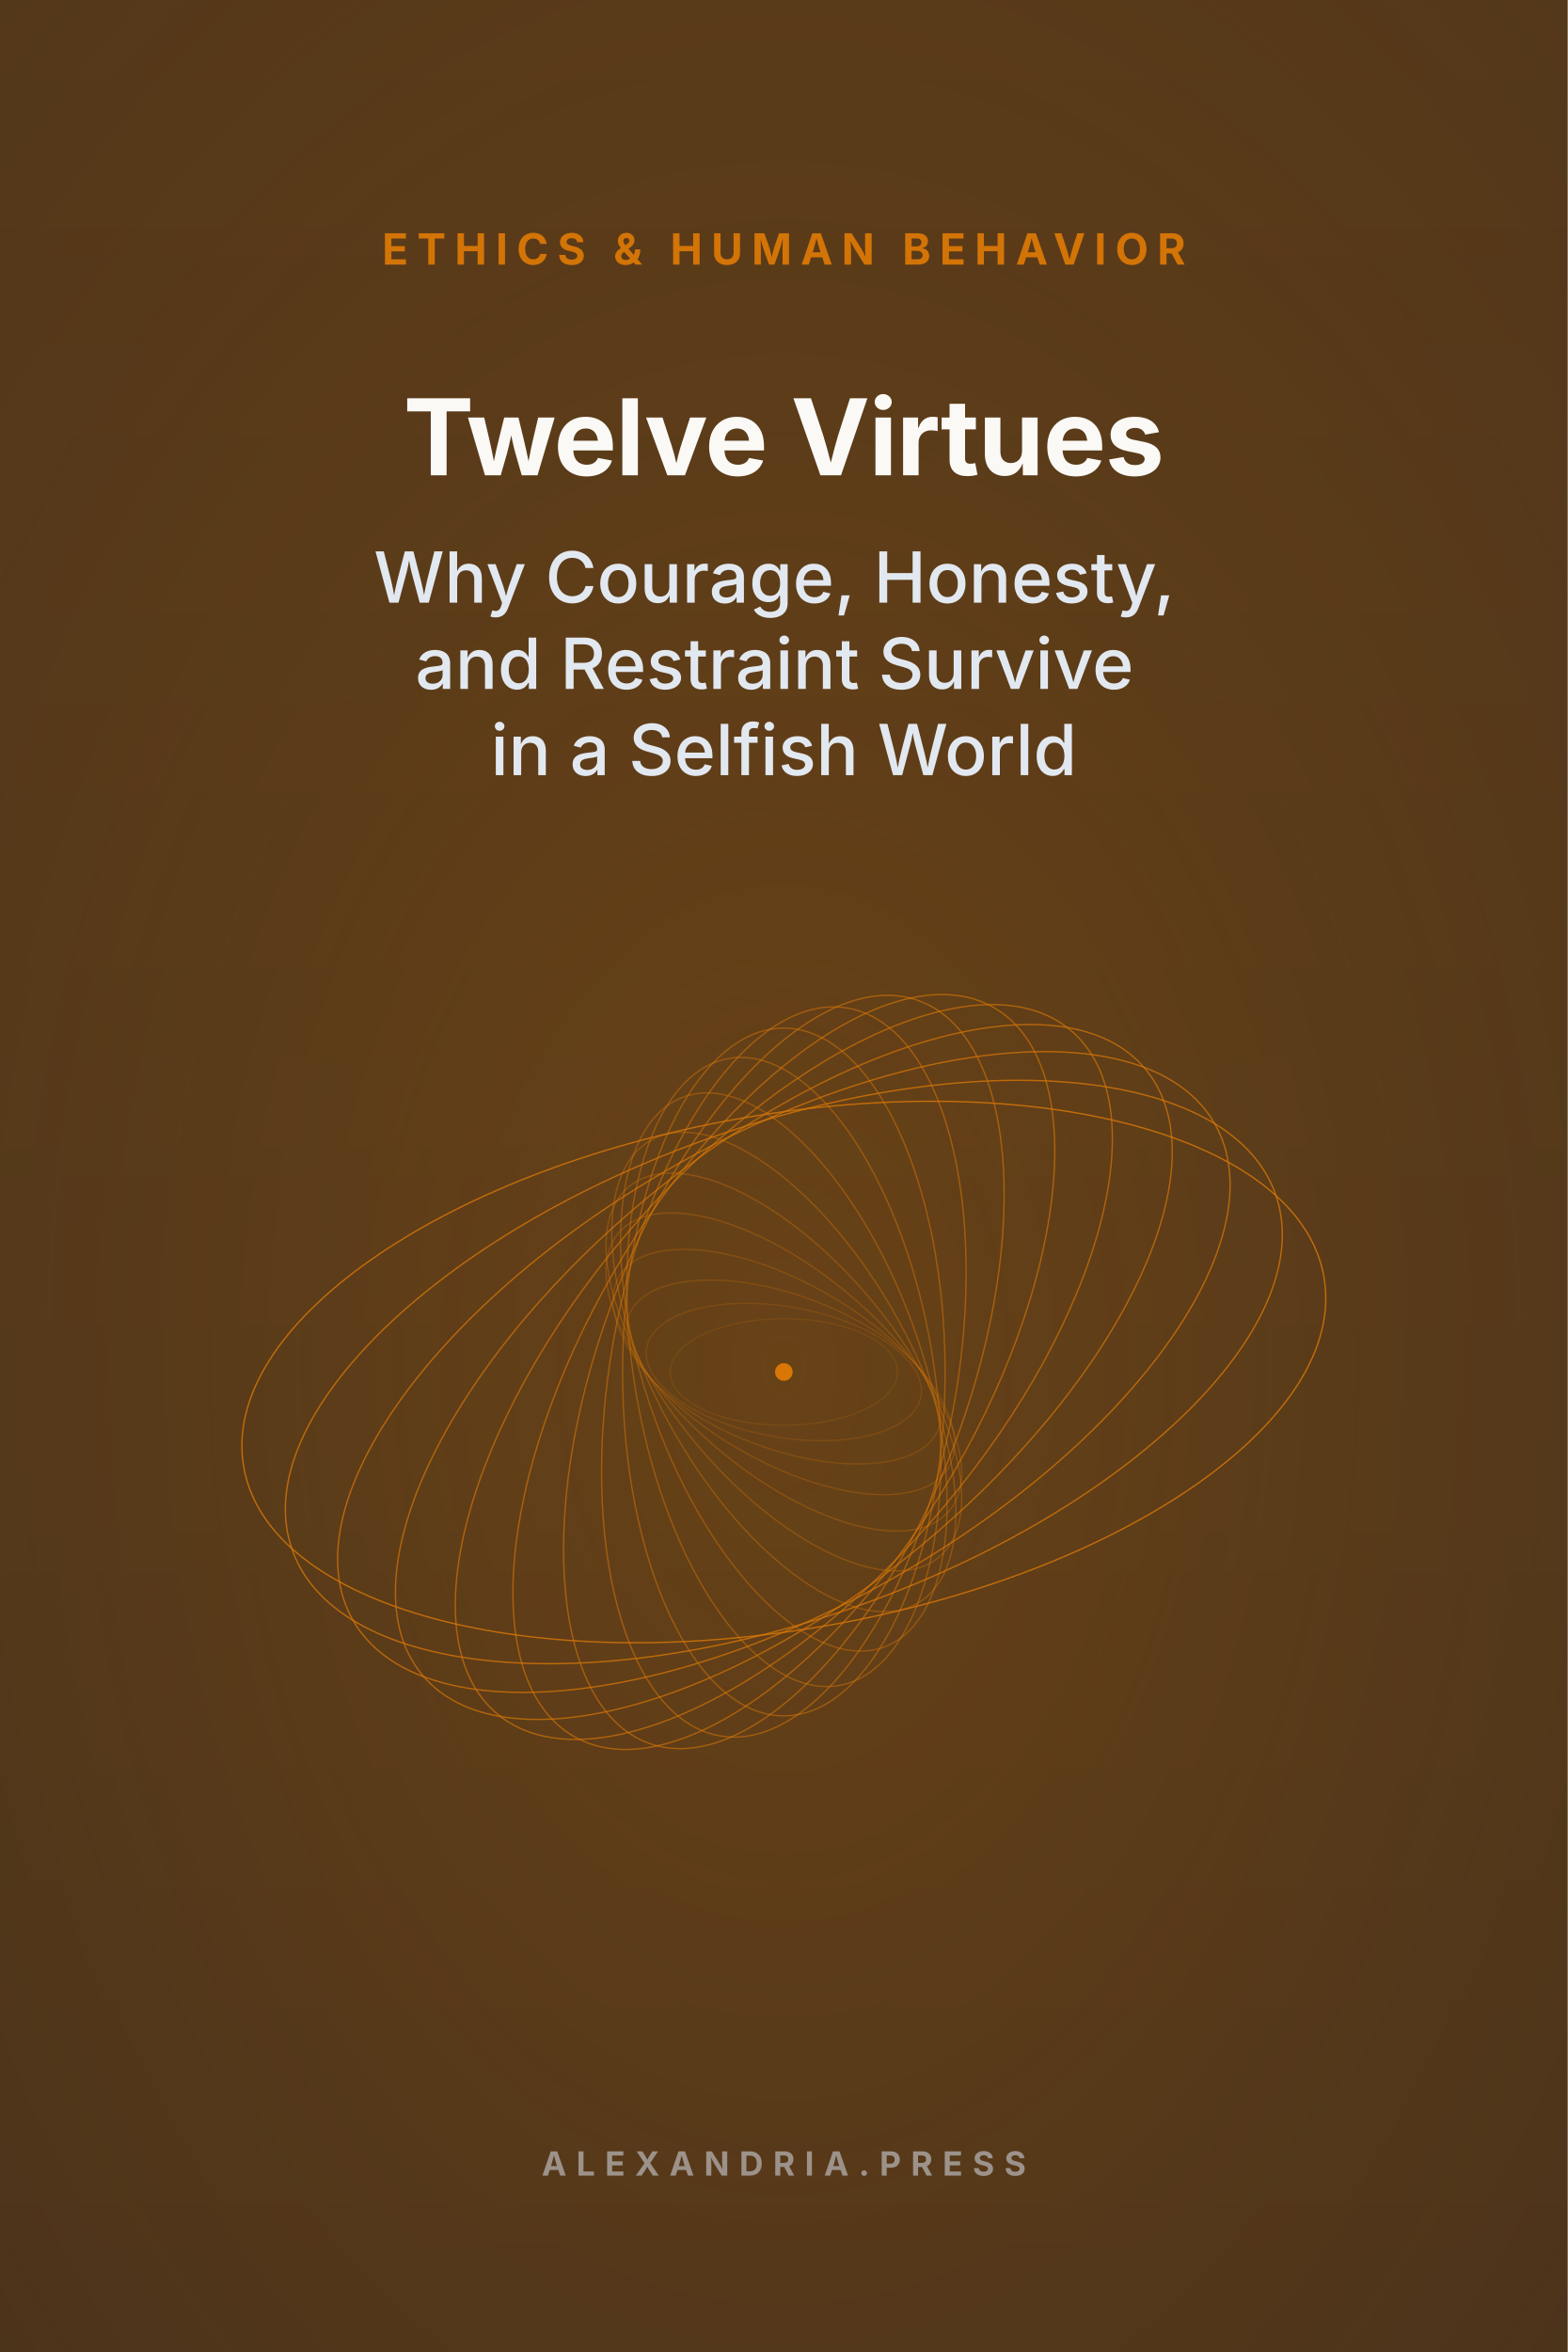
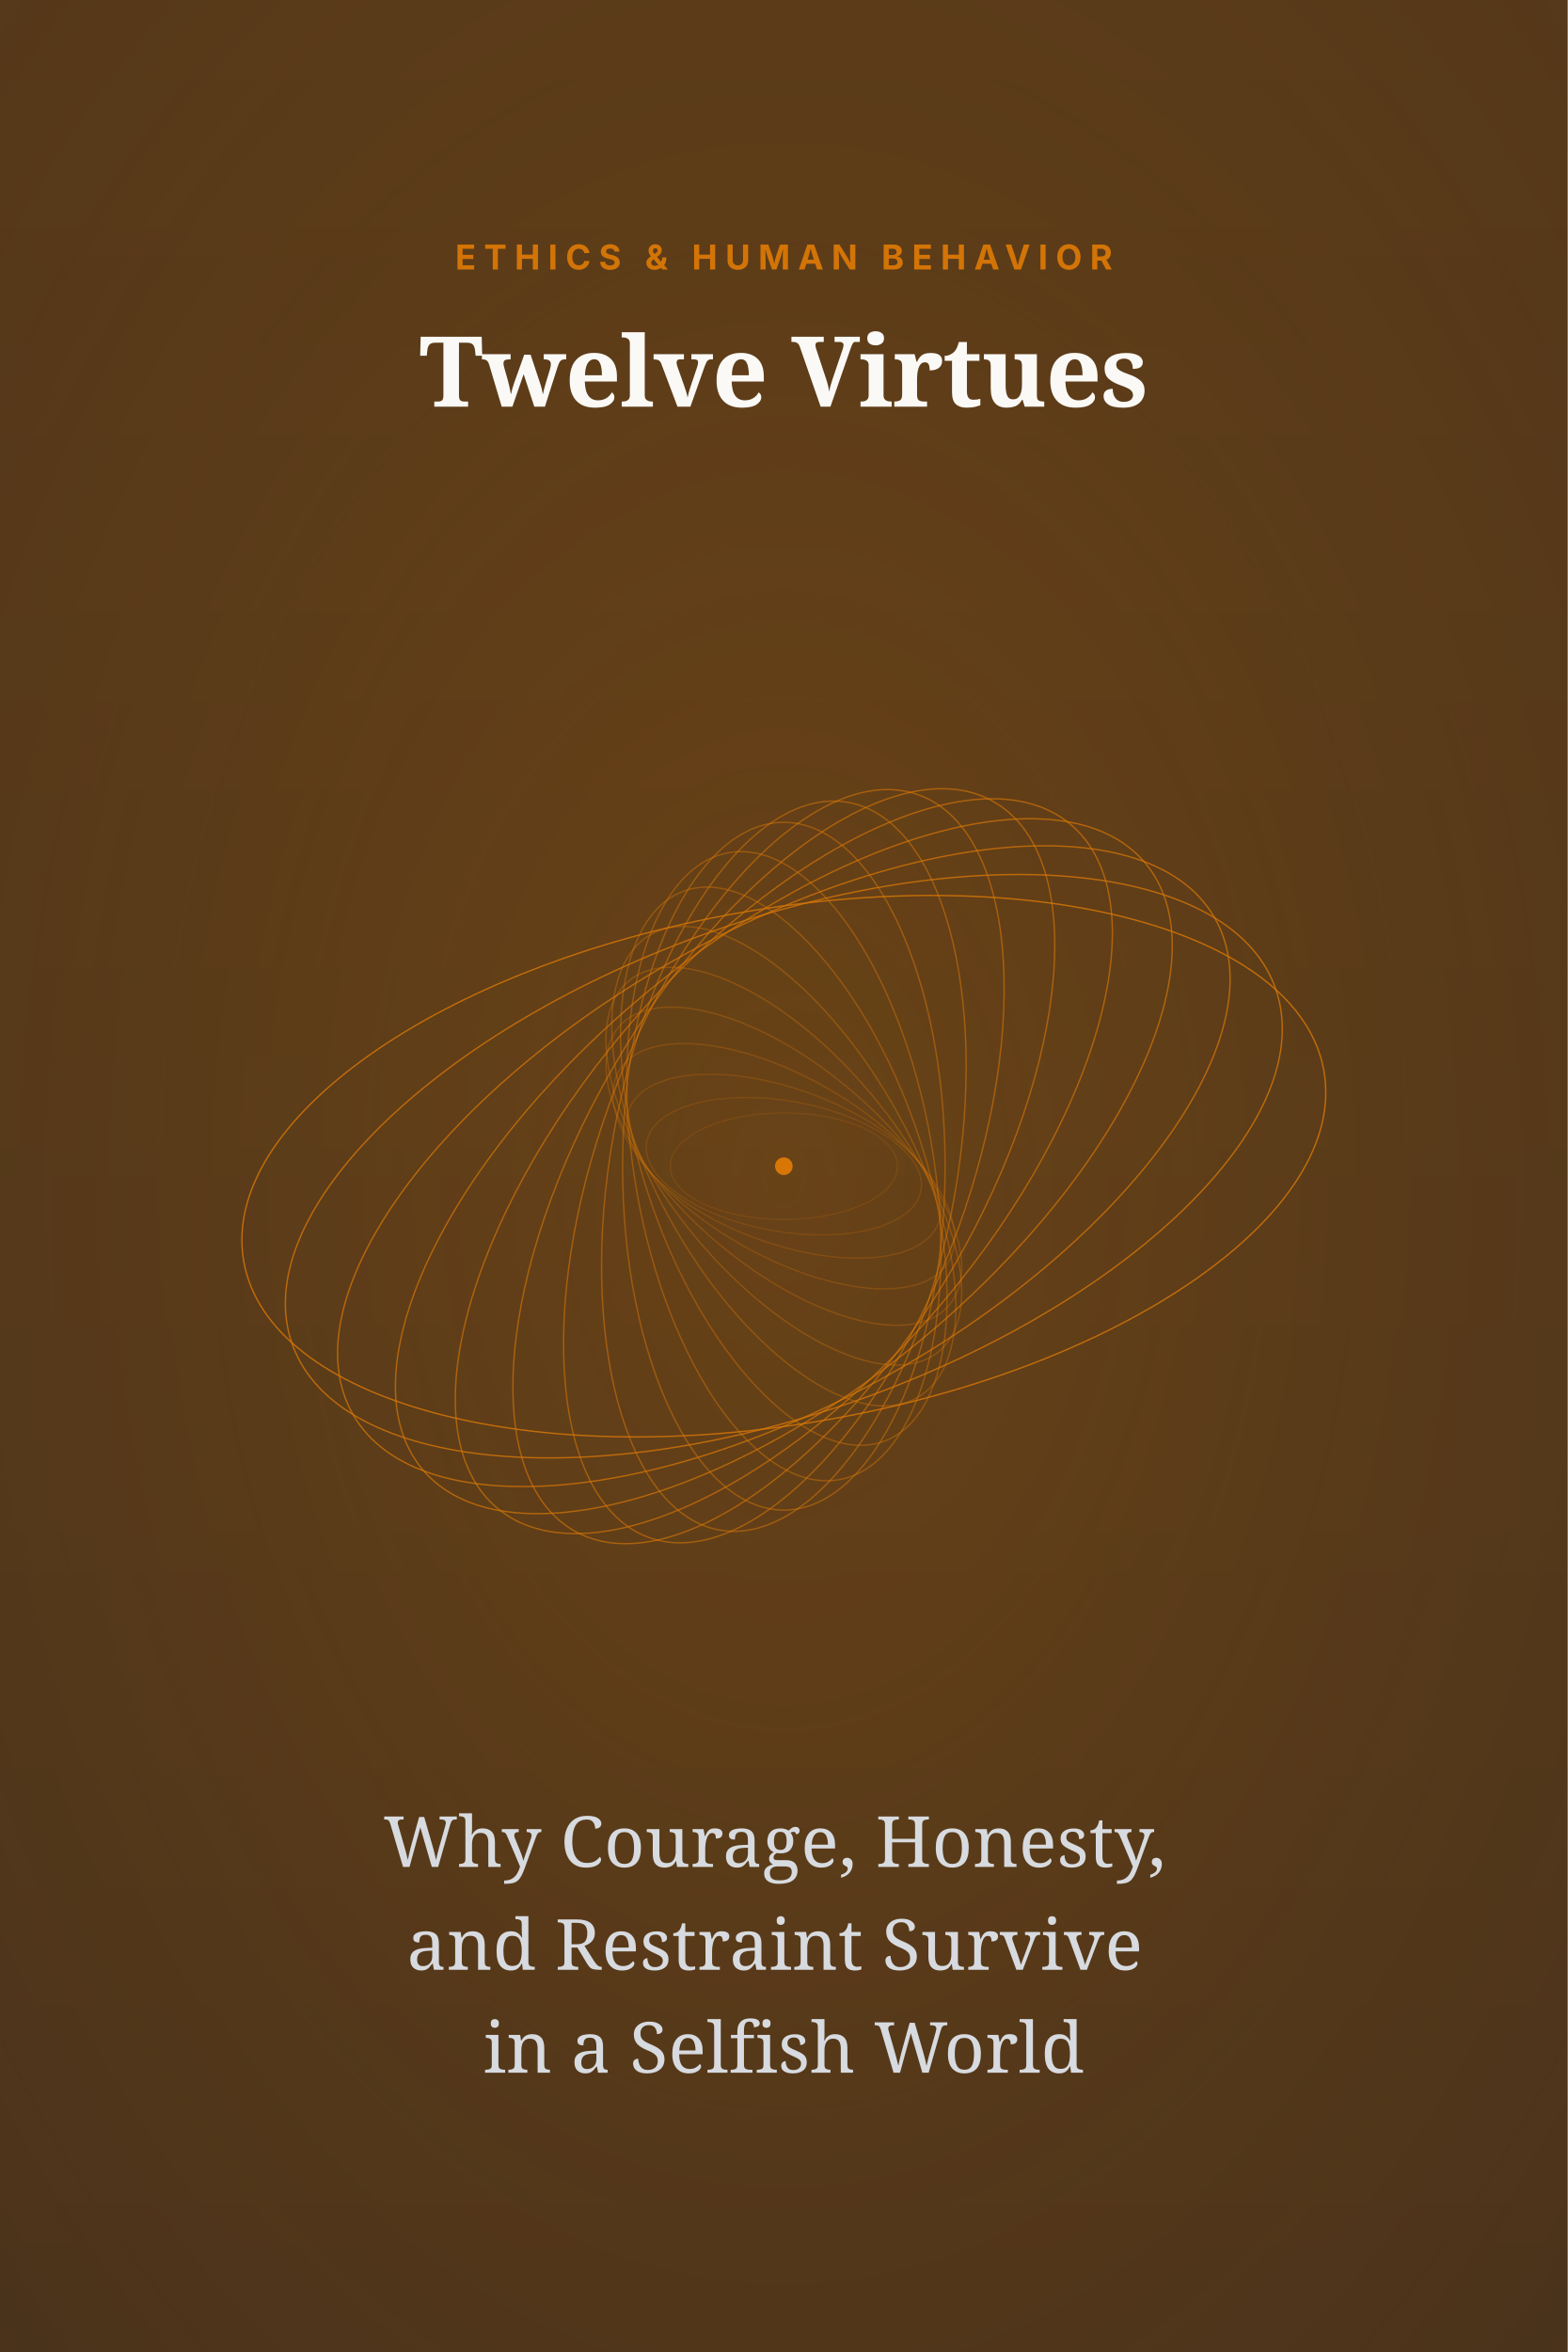
<svg xmlns="http://www.w3.org/2000/svg" viewBox="0 0 1600 2400" width="100%" height="100%">
  <defs>
    <linearGradient id="bg-twelve-virtues" x1="0%" y1="0%" x2="0%" y2="100%">
      <stop offset="0%" stop-color="#48321b" />
      <stop offset="60%" stop-color="#402f1d" />
      <stop offset="100%" stop-color="#3c2c1d" />
    </linearGradient>
-     <radialGradient id="halo-twelve-virtues" cx="50%" cy="58%" r="75%">
+     <radialGradient id="halo-twelve-virtues" cx="50%" cy="50%" r="75%">
      <stop offset="0%" stop-color="#d97706" stop-opacity="0.26" />
      <stop offset="55%" stop-color="#d97706" stop-opacity="0.15" />
      <stop offset="100%" stop-color="#d97706" stop-opacity="0.08" />
    </radialGradient>
  </defs>
  <rect width="1600" height="2400" fill="url(#bg-twelve-virtues)" />
  <rect width="1600" height="2400" fill="url(#halo-twelve-virtues)" />
-   <g text-anchor="middle" font-family="'Inter', -apple-system, sans-serif">
-     <text x="800" y="270" font-size="44" font-weight="700" letter-spacing="9" fill="#d97706" opacity="0.95">ETHICS &amp; HUMAN BEHAVIOR</text>
+   <g text-anchor="middle" font-family="'Inter', -apple-system, BlinkMacSystemFont, sans-serif">
+     <text x="800" y="275" font-size="35" font-weight="700" letter-spacing="8" fill="#d97706" opacity="0.95">ETHICS &amp; HUMAN BEHAVIOR</text>
  </g>
  <g text-anchor="middle">
-     <text x="800" y="485" font-family="'Inter', -apple-system, BlinkMacSystemFont, 'Segoe UI', sans-serif" font-size="108" font-weight="700" letter-spacing="-0.01em" fill="#faf9f6">
-       Twelve Virtues
-     </text>
-     <text x="800" y="615" font-family="'Inter', -apple-system, BlinkMacSystemFont, 'Segoe UI', sans-serif" font-size="72" font-weight="500" fill="#e2e8f0">
-       <tspan x="800" dy="0">Why Courage, Honesty,</tspan>
-       <tspan x="800" dy="88">and Restraint Survive</tspan>
-       <tspan x="800" dy="88">in a Selfish World</tspan>
-     </text>
+     <text x="800" y="415" font-family="'Literata', Georgia, serif" font-size="100" font-weight="700" letter-spacing="-0.01em" fill="#faf9f6">Twelve Virtues</text>
  </g>
-   <g class="emblem-harmonic">
+   <g class="emblem-harmonic" transform="translate(0, -210)">
    <ellipse cx="800" cy="1400" rx="116.0" ry="54.4" transform="rotate(0 800 1400)" stroke="#d97706" stroke-width="1.4" fill="none" opacity="0.16" />
    <ellipse cx="800" cy="1400" rx="142.1" ry="66.6" transform="rotate(10 800 1400)" stroke="#d97706" stroke-width="1.4" fill="none" opacity="0.20" />
    <ellipse cx="800" cy="1400" rx="168.2" ry="78.9" transform="rotate(20 800 1400)" stroke="#d97706" stroke-width="1.4" fill="none" opacity="0.24" />
    <ellipse cx="800" cy="1400" rx="194.3" ry="91.1" transform="rotate(30 800 1400)" stroke="#d97706" stroke-width="1.4" fill="none" opacity="0.27" />
    <ellipse cx="800" cy="1400" rx="220.4" ry="103.4" transform="rotate(40 800 1400)" stroke="#d97706" stroke-width="1.4" fill="none" opacity="0.31" />
    <ellipse cx="800" cy="1400" rx="246.5" ry="115.6" transform="rotate(50 800 1400)" stroke="#d97706" stroke-width="1.4" fill="none" opacity="0.35" />
    <ellipse cx="800" cy="1400" rx="272.6" ry="127.8" transform="rotate(60 800 1400)" stroke="#d97706" stroke-width="1.4" fill="none" opacity="0.39" />
    <ellipse cx="800" cy="1400" rx="298.7" ry="140.1" transform="rotate(70 800 1400)" stroke="#d97706" stroke-width="1.4" fill="none" opacity="0.43" />
    <ellipse cx="800" cy="1400" rx="324.8" ry="152.3" transform="rotate(80 800 1400)" stroke="#d97706" stroke-width="1.4" fill="none" opacity="0.46" />
    <ellipse cx="800" cy="1400" rx="350.9" ry="164.6" transform="rotate(90 800 1400)" stroke="#d97706" stroke-width="1.4" fill="none" opacity="0.50" />
    <ellipse cx="800" cy="1400" rx="377.0" ry="176.8" transform="rotate(100 800 1400)" stroke="#d97706" stroke-width="1.4" fill="none" opacity="0.54" />
    <ellipse cx="800" cy="1400" rx="403.1" ry="189.0" transform="rotate(110 800 1400)" stroke="#d97706" stroke-width="1.4" fill="none" opacity="0.58" />
    <ellipse cx="800" cy="1400" rx="429.2" ry="201.3" transform="rotate(120 800 1400)" stroke="#d97706" stroke-width="1.4" fill="none" opacity="0.62" />
    <ellipse cx="800" cy="1400" rx="455.3" ry="213.5" transform="rotate(130 800 1400)" stroke="#d97706" stroke-width="1.4" fill="none" opacity="0.65" />
    <ellipse cx="800" cy="1400" rx="481.4" ry="225.8" transform="rotate(140 800 1400)" stroke="#d97706" stroke-width="1.4" fill="none" opacity="0.69" />
    <ellipse cx="800" cy="1400" rx="507.5" ry="238.0" transform="rotate(150 800 1400)" stroke="#d97706" stroke-width="1.4" fill="none" opacity="0.73" />
    <ellipse cx="800" cy="1400" rx="533.6" ry="250.2" transform="rotate(160 800 1400)" stroke="#d97706" stroke-width="1.4" fill="none" opacity="0.77" />
    <ellipse cx="800" cy="1400" rx="559.7" ry="262.5" transform="rotate(170 800 1400)" stroke="#d97706" stroke-width="1.4" fill="none" opacity="0.81" />
    <circle cx="800" cy="1400" r="9" fill="#d97706" />
  </g>
-   <g text-anchor="middle" font-family="'Inter', -apple-system, sans-serif">
-     <text x="800" y="2220" font-size="34" font-weight="700" letter-spacing="10" fill="#a8a29e" opacity="0.85">ALEXANDRIA.PRESS</text>
+   <g text-anchor="middle">
+     <text x="800" y="1905" font-family="'Literata', Georgia, serif" font-size="72" font-weight="500" letter-spacing="0.005em" fill="#e2e8f0" opacity="0.92">
+       <tspan x="800" dy="0">Why Courage, Honesty,</tspan>
+       <tspan x="800" dy="105">and Restraint Survive</tspan>
+       <tspan x="800" dy="105">in a Selfish World</tspan>
+     </text>
  </g>
</svg>
